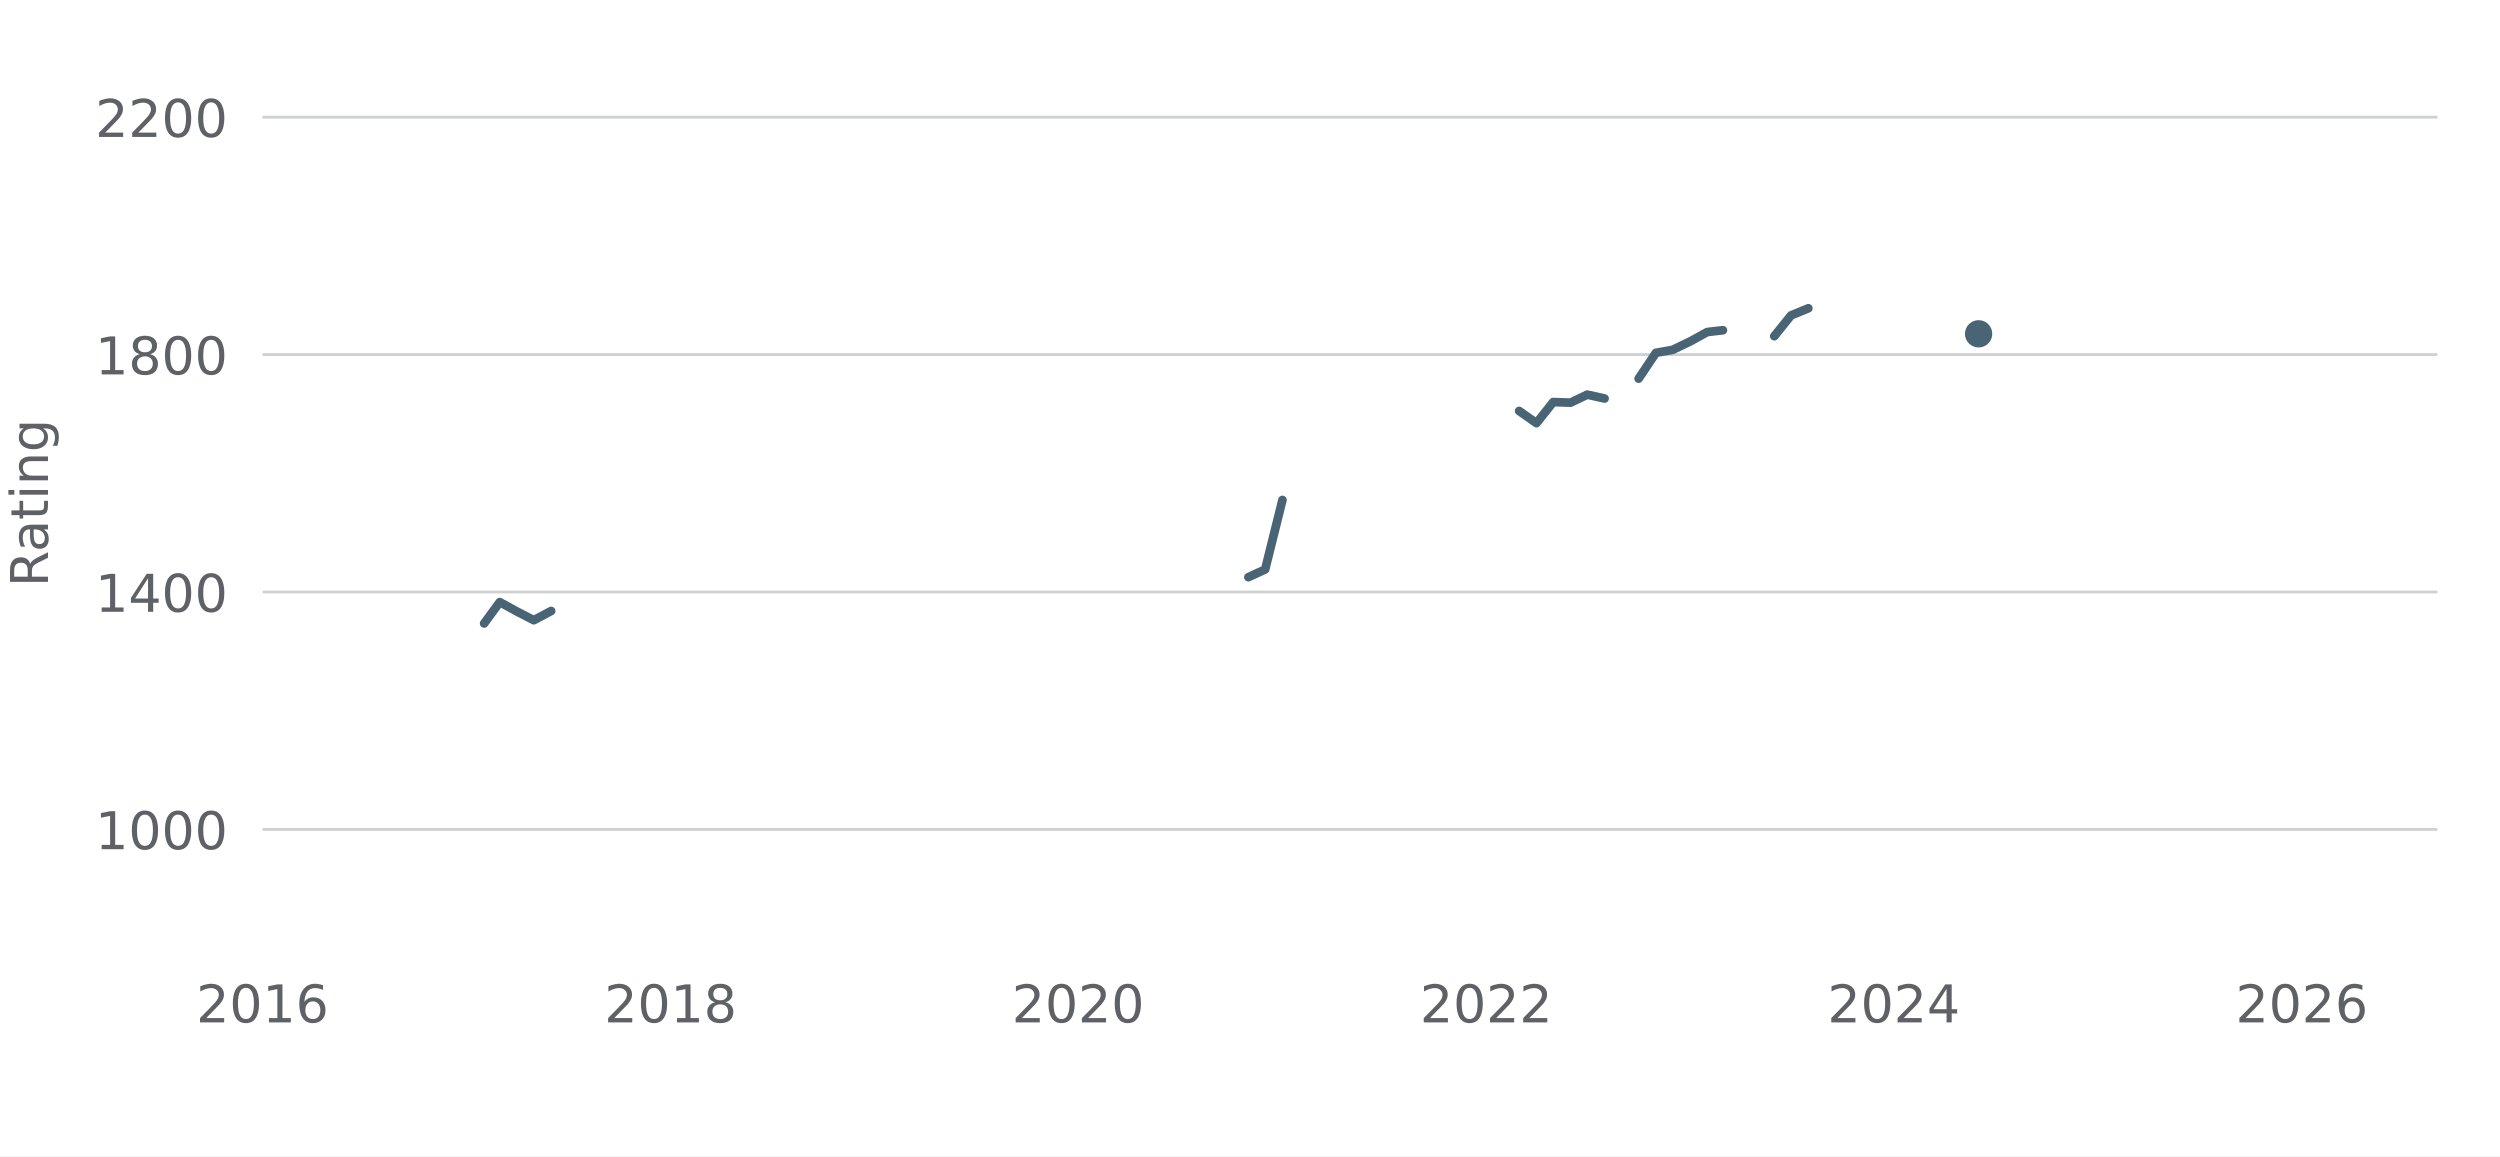
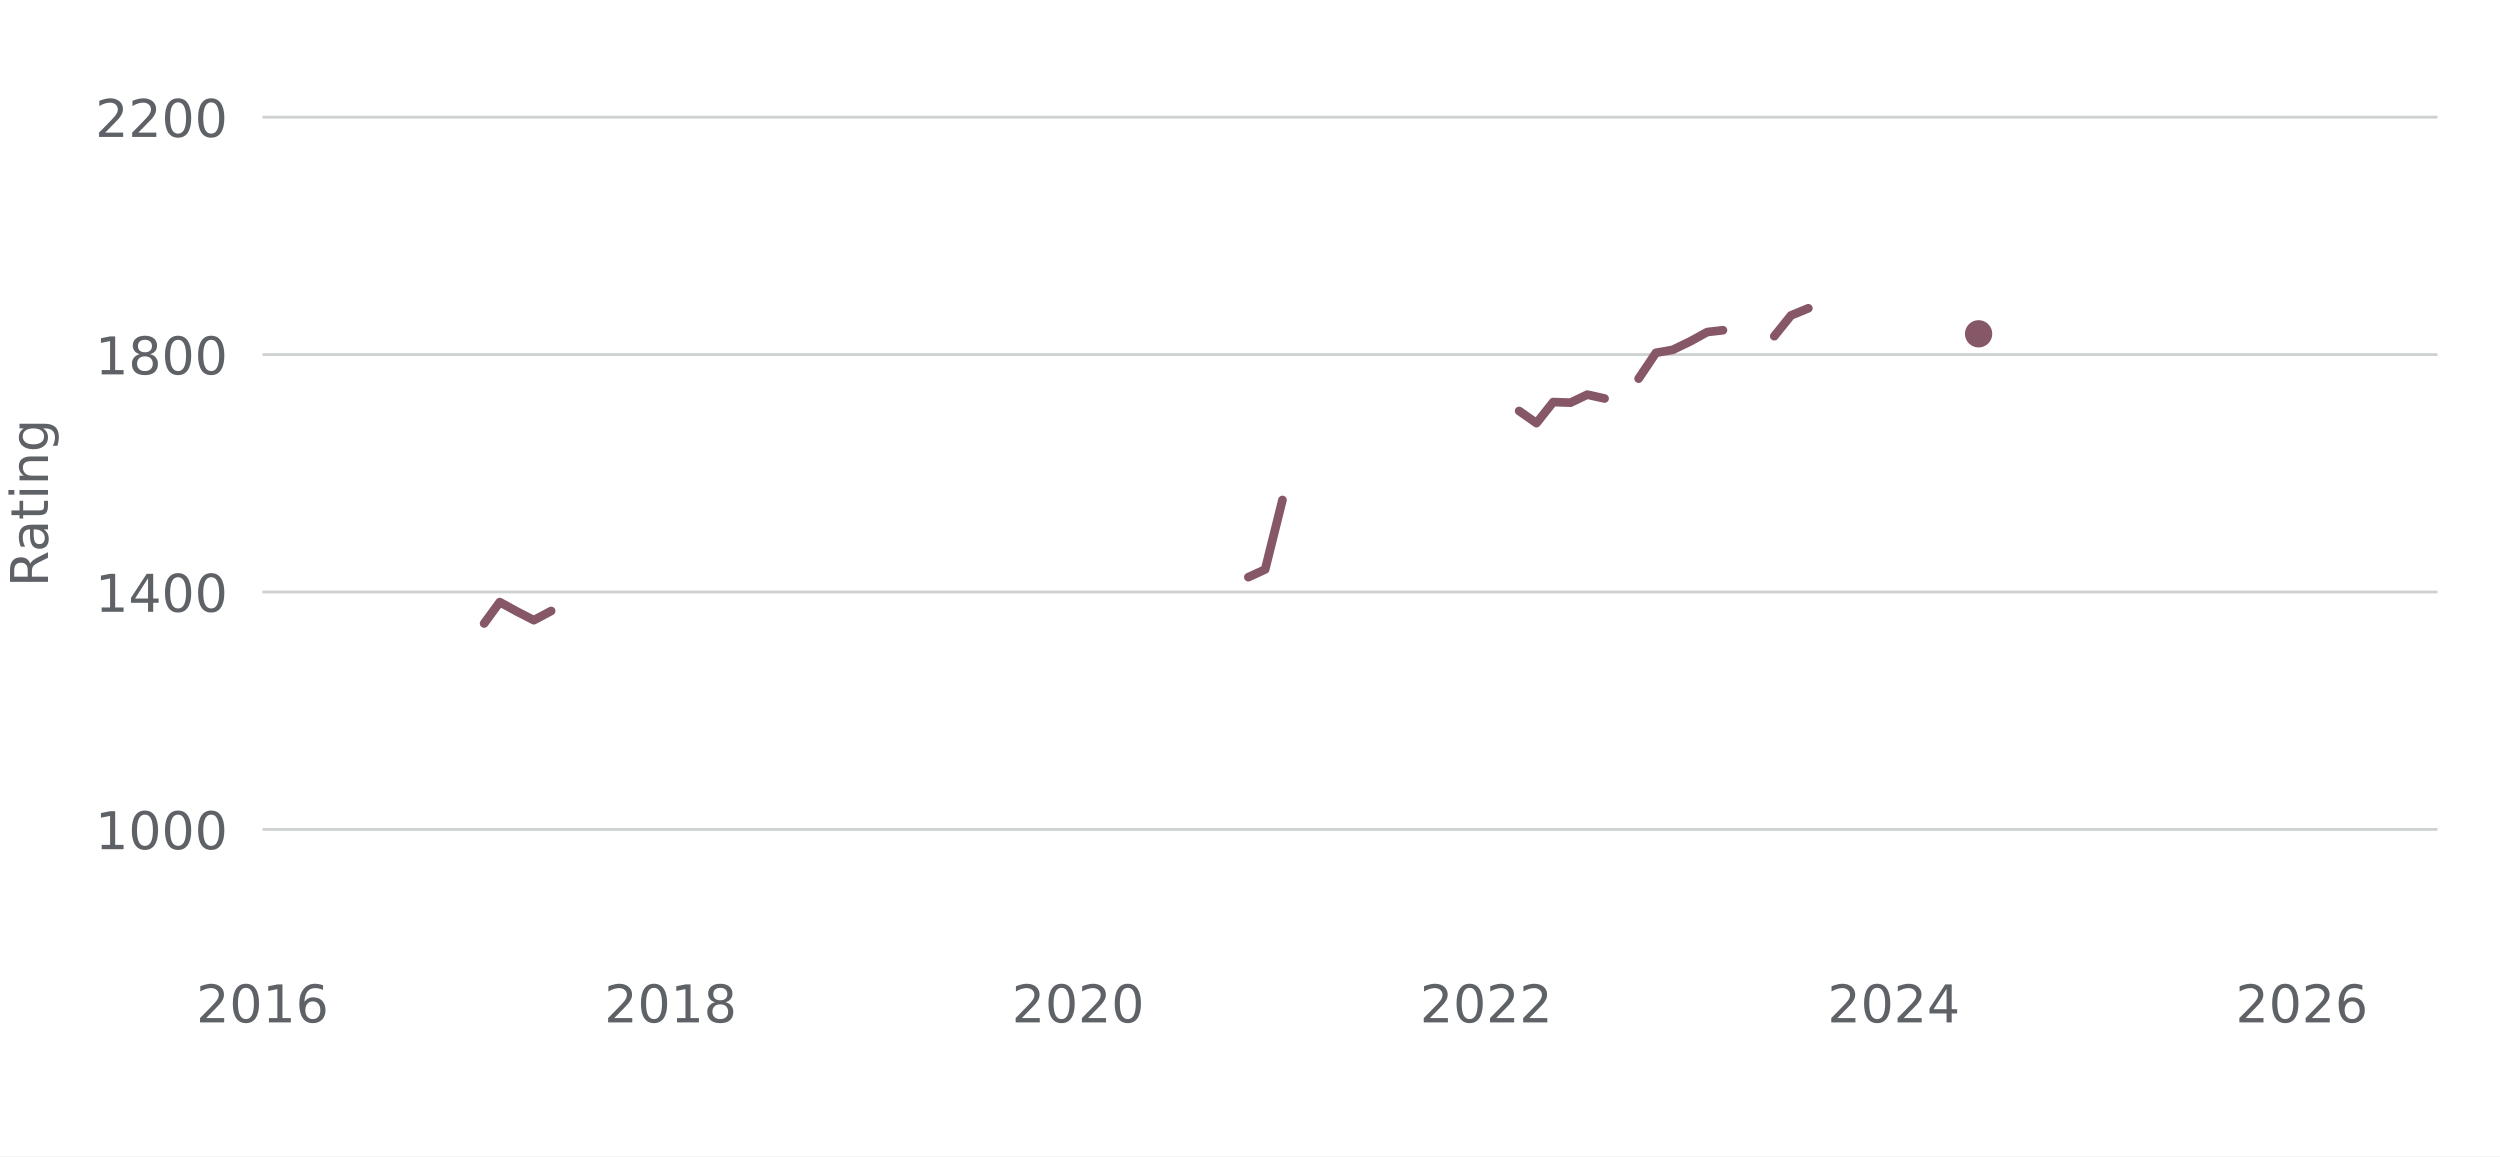
<svg xmlns="http://www.w3.org/2000/svg" xmlns:xlink="http://www.w3.org/1999/xlink" width="576pt" height="266.4pt" viewBox="0 0 576 266.4" version="1.1">
  <defs>
    <style type="text/css">*{stroke-linejoin: round; stroke-linecap: butt}</style>
  </defs>
  <g id="figure_1">
    <g id="patch_1">
      <path d="M 0 266.4  L 576 266.4  L 576 0  L 0 0  z " style="fill: #ffffff" />
    </g>
    <g id="axes_1">
      <g id="patch_2">
        <path d="M 60.48 218.448  L 561.6 218.448  L 561.6 13.32  L 60.48 13.32  z " style="fill: #ffffff" />
      </g>
      <g id="matplotlib.axis_1">
        <g id="xtick_1">
          <g id="line2d_1" />
          <g id="text_1">
            <text style="font-size: 12px; font-family: 'DejaVu Sans'; text-anchor: middle; fill: #5e6266" x="60.48" y="235.565" transform="rotate(-0 60.48 235.5652)">2016</text>
          </g>
        </g>
        <g id="xtick_2">
          <g id="line2d_2" />
          <g id="text_2">
            <text style="font-size: 12px; font-family: 'DejaVu Sans'; text-anchor: middle; fill: #5e6266" x="154.504" y="235.565" transform="rotate(-0 154.5043 235.5652)">2018</text>
          </g>
        </g>
        <g id="xtick_3">
          <g id="line2d_3" />
          <g id="text_3">
            <text style="font-size: 12px; font-family: 'DejaVu Sans'; text-anchor: middle; fill: #5e6266" x="248.4" y="235.565" transform="rotate(-0 248.4 235.5652)">2020</text>
          </g>
        </g>
        <g id="xtick_4">
          <g id="line2d_4" />
          <g id="text_4">
            <text style="font-size: 12px; font-family: 'DejaVu Sans'; text-anchor: middle; fill: #5e6266" x="342.424" y="235.565" transform="rotate(-0 342.4243 235.5652)">2022</text>
          </g>
        </g>
        <g id="xtick_5">
          <g id="line2d_5" />
          <g id="text_5">
            <text style="font-size: 12px; font-family: 'DejaVu Sans'; text-anchor: middle; fill: #5e6266" x="436.32" y="235.565" transform="rotate(-0 436.32 235.5652)">2024</text>
          </g>
        </g>
        <g id="xtick_6">
          <g id="line2d_6" />
          <g id="text_6">
            <text style="font-size: 12px; font-family: 'DejaVu Sans'; text-anchor: middle; fill: #5e6266" x="530.344" y="235.565" transform="rotate(-0 530.3443 235.5652)">2026</text>
          </g>
        </g>
      </g>
      <g id="matplotlib.axis_2">
        <g id="ytick_1">
          <g id="line2d_7">
            <path d="M 60.48 191.098  L 561.6 191.098  " clip-path="url(#p11149cba8b)" style="fill: none; stroke: #cdd1d2; stroke-width: 0.65; stroke-linecap: square" />
          </g>
          <g id="line2d_8" />
          <g id="text_7">
            <text style="font-size: 12px; font-family: 'DejaVu Sans'; text-anchor: end; fill: #5e6266" x="52.48" y="195.656" transform="rotate(-0 52.48 195.6562)">1000</text>
          </g>
        </g>
        <g id="ytick_2">
          <g id="line2d_9">
            <path d="M 60.48 136.397  L 561.6 136.397  " clip-path="url(#p11149cba8b)" style="fill: none; stroke: #cdd1d2; stroke-width: 0.65; stroke-linecap: square" />
          </g>
          <g id="line2d_10" />
          <g id="text_8">
            <text style="font-size: 12px; font-family: 'DejaVu Sans'; text-anchor: end; fill: #5e6266" x="52.48" y="140.955" transform="rotate(-0 52.48 140.9554)">1400</text>
          </g>
        </g>
        <g id="ytick_3">
          <g id="line2d_11">
            <path d="M 60.48 81.696  L 561.6 81.696  " clip-path="url(#p11149cba8b)" style="fill: none; stroke: #cdd1d2; stroke-width: 0.65; stroke-linecap: square" />
          </g>
          <g id="line2d_12" />
          <g id="text_9">
            <text style="font-size: 12px; font-family: 'DejaVu Sans'; text-anchor: end; fill: #5e6266" x="52.48" y="86.255" transform="rotate(-0 52.48 86.25459)">1800</text>
          </g>
        </g>
        <g id="ytick_4">
          <g id="line2d_13">
            <path d="M 60.48 26.995  L 561.6 26.995  " clip-path="url(#p11149cba8b)" style="fill: none; stroke: #cdd1d2; stroke-width: 0.65; stroke-linecap: square" />
          </g>
          <g id="line2d_14" />
          <g id="text_10">
            <text style="font-size: 12px; font-family: 'DejaVu Sans'; text-anchor: end; fill: #5e6266" x="52.48" y="31.554" transform="rotate(-0 52.48 31.55379)">2200</text>
          </g>
        </g>
        <g id="text_11">
          <text style="font-size: 12px; font-family: 'DejaVu Sans'; text-anchor: middle; fill: #5e6266" x="11.057" y="115.884" transform="rotate(-90 11.05719 115.884)">Rating</text>
        </g>
      </g>
      <g id="line2d_15">
-         <path d="M 111.544 143.645  L 115.145 138.722  L 119.133 140.91  L 122.991 142.893  L 126.979 140.773  M 287.63 132.978  L 291.489 131.2  L 295.476 115.2  M 350.013 94.687  L 354 97.491  L 357.859 92.636  L 361.847 92.773  L 365.705 90.927  L 369.693 91.816  M 377.539 87.234  L 381.526 81.286  L 385.385 80.602  L 389.372 78.687  L 393.36 76.499  L 396.961 76.089  M 408.794 77.457  L 412.653 72.67  L 416.64 71.029  M 455.871 76.91  " clip-path="url(#p11149cba8b)" style="fill: none; stroke: #496575; stroke-width: 2; stroke-linecap: round" />
+         <path d="M 111.544 143.645  L 115.145 138.722  L 119.133 140.91  L 122.991 142.893  L 126.979 140.773  M 287.63 132.978  L 291.489 131.2  L 295.476 115.2  M 350.013 94.687  L 354 97.491  L 357.859 92.636  L 361.847 92.773  L 365.705 90.927  L 369.693 91.816  M 377.539 87.234  L 381.526 81.286  L 385.385 80.602  L 389.372 78.687  L 393.36 76.499  L 396.961 76.089  M 408.794 77.457  L 412.653 72.67  L 416.64 71.029  M 455.871 76.91  " clip-path="url(#p11149cba8b)" style="fill: none; stroke: #865766; stroke-width: 2; stroke-linecap: round" />
      </g>
      <g id="PathCollection_1">
        <defs>
-           <path id="m2f54b78059" d="M 0 2.646  C 0.702 2.646 1.375 2.367 1.871 1.871  C 2.367 1.375 2.646 0.702 2.646 0  C 2.646 -0.702 2.367 -1.375 1.871 -1.871  C 1.375 -2.367 0.702 -2.646 0 -2.646  C -0.702 -2.646 -1.375 -2.367 -1.871 -1.871  C -2.367 -1.375 -2.646 -0.702 -2.646 0  C -2.646 0.702 -2.367 1.375 -1.871 1.871  C -1.375 2.367 -0.702 2.646 0 2.646  z " style="stroke: #496575" />
+           <path id="m2f54b78059" d="M 0 2.646  C 0.702 2.646 1.375 2.367 1.871 1.871  C 2.367 1.375 2.646 0.702 2.646 0  C 2.646 -0.702 2.367 -1.375 1.871 -1.871  C 1.375 -2.367 0.702 -2.646 0 -2.646  C -0.702 -2.646 -1.375 -2.367 -1.871 -1.871  C -2.367 -1.375 -2.646 -0.702 -2.646 0  C -2.646 0.702 -2.367 1.375 -1.871 1.871  C -1.375 2.367 -0.702 2.646 0 2.646  z " style="stroke: #865766" />
        </defs>
        <g clip-path="url(#p11149cba8b)">
-           <use xlink:href="#m2f54b78059" x="455.871" y="76.91" style="fill: #496575; stroke: #496575" />
+           <use xlink:href="#m2f54b78059" x="455.871" y="76.91" style="fill: #865766; stroke: #865766" />
        </g>
      </g>
    </g>
  </g>
  <defs>
    <clipPath id="p11149cba8b">
      <rect x="60.48" y="13.32" width="501.12" height="205.128" />
    </clipPath>
  </defs>
</svg>
